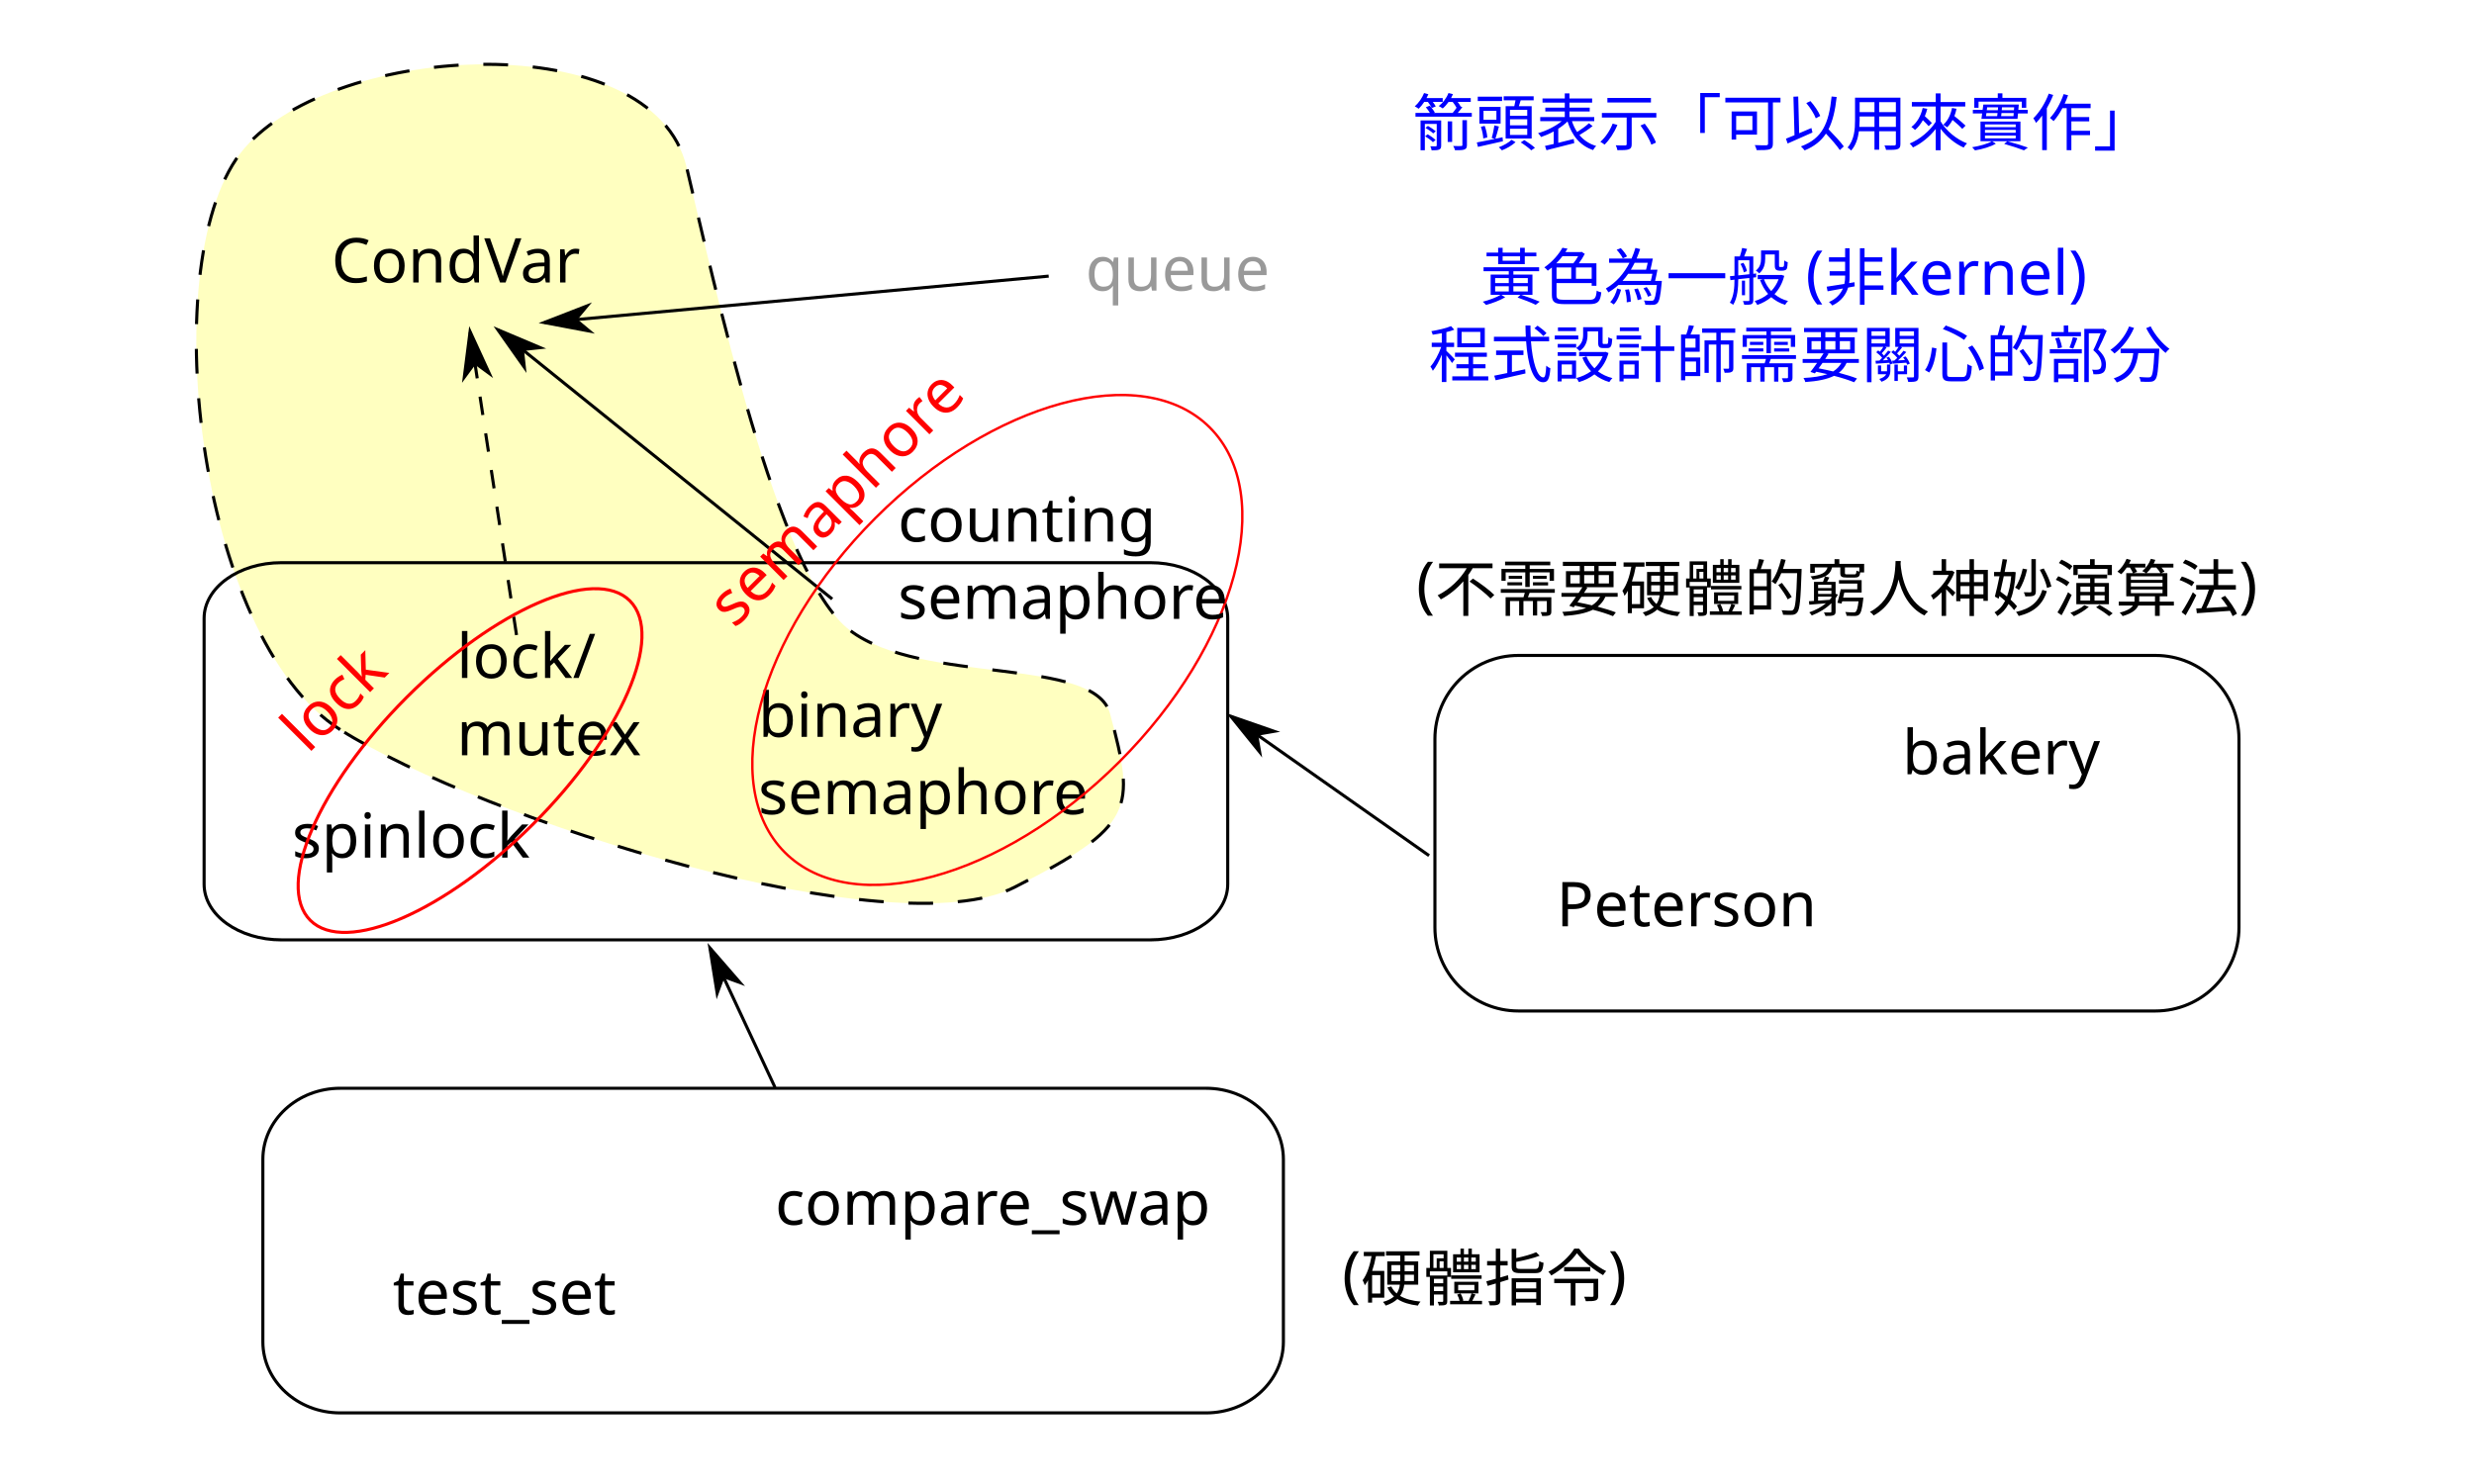
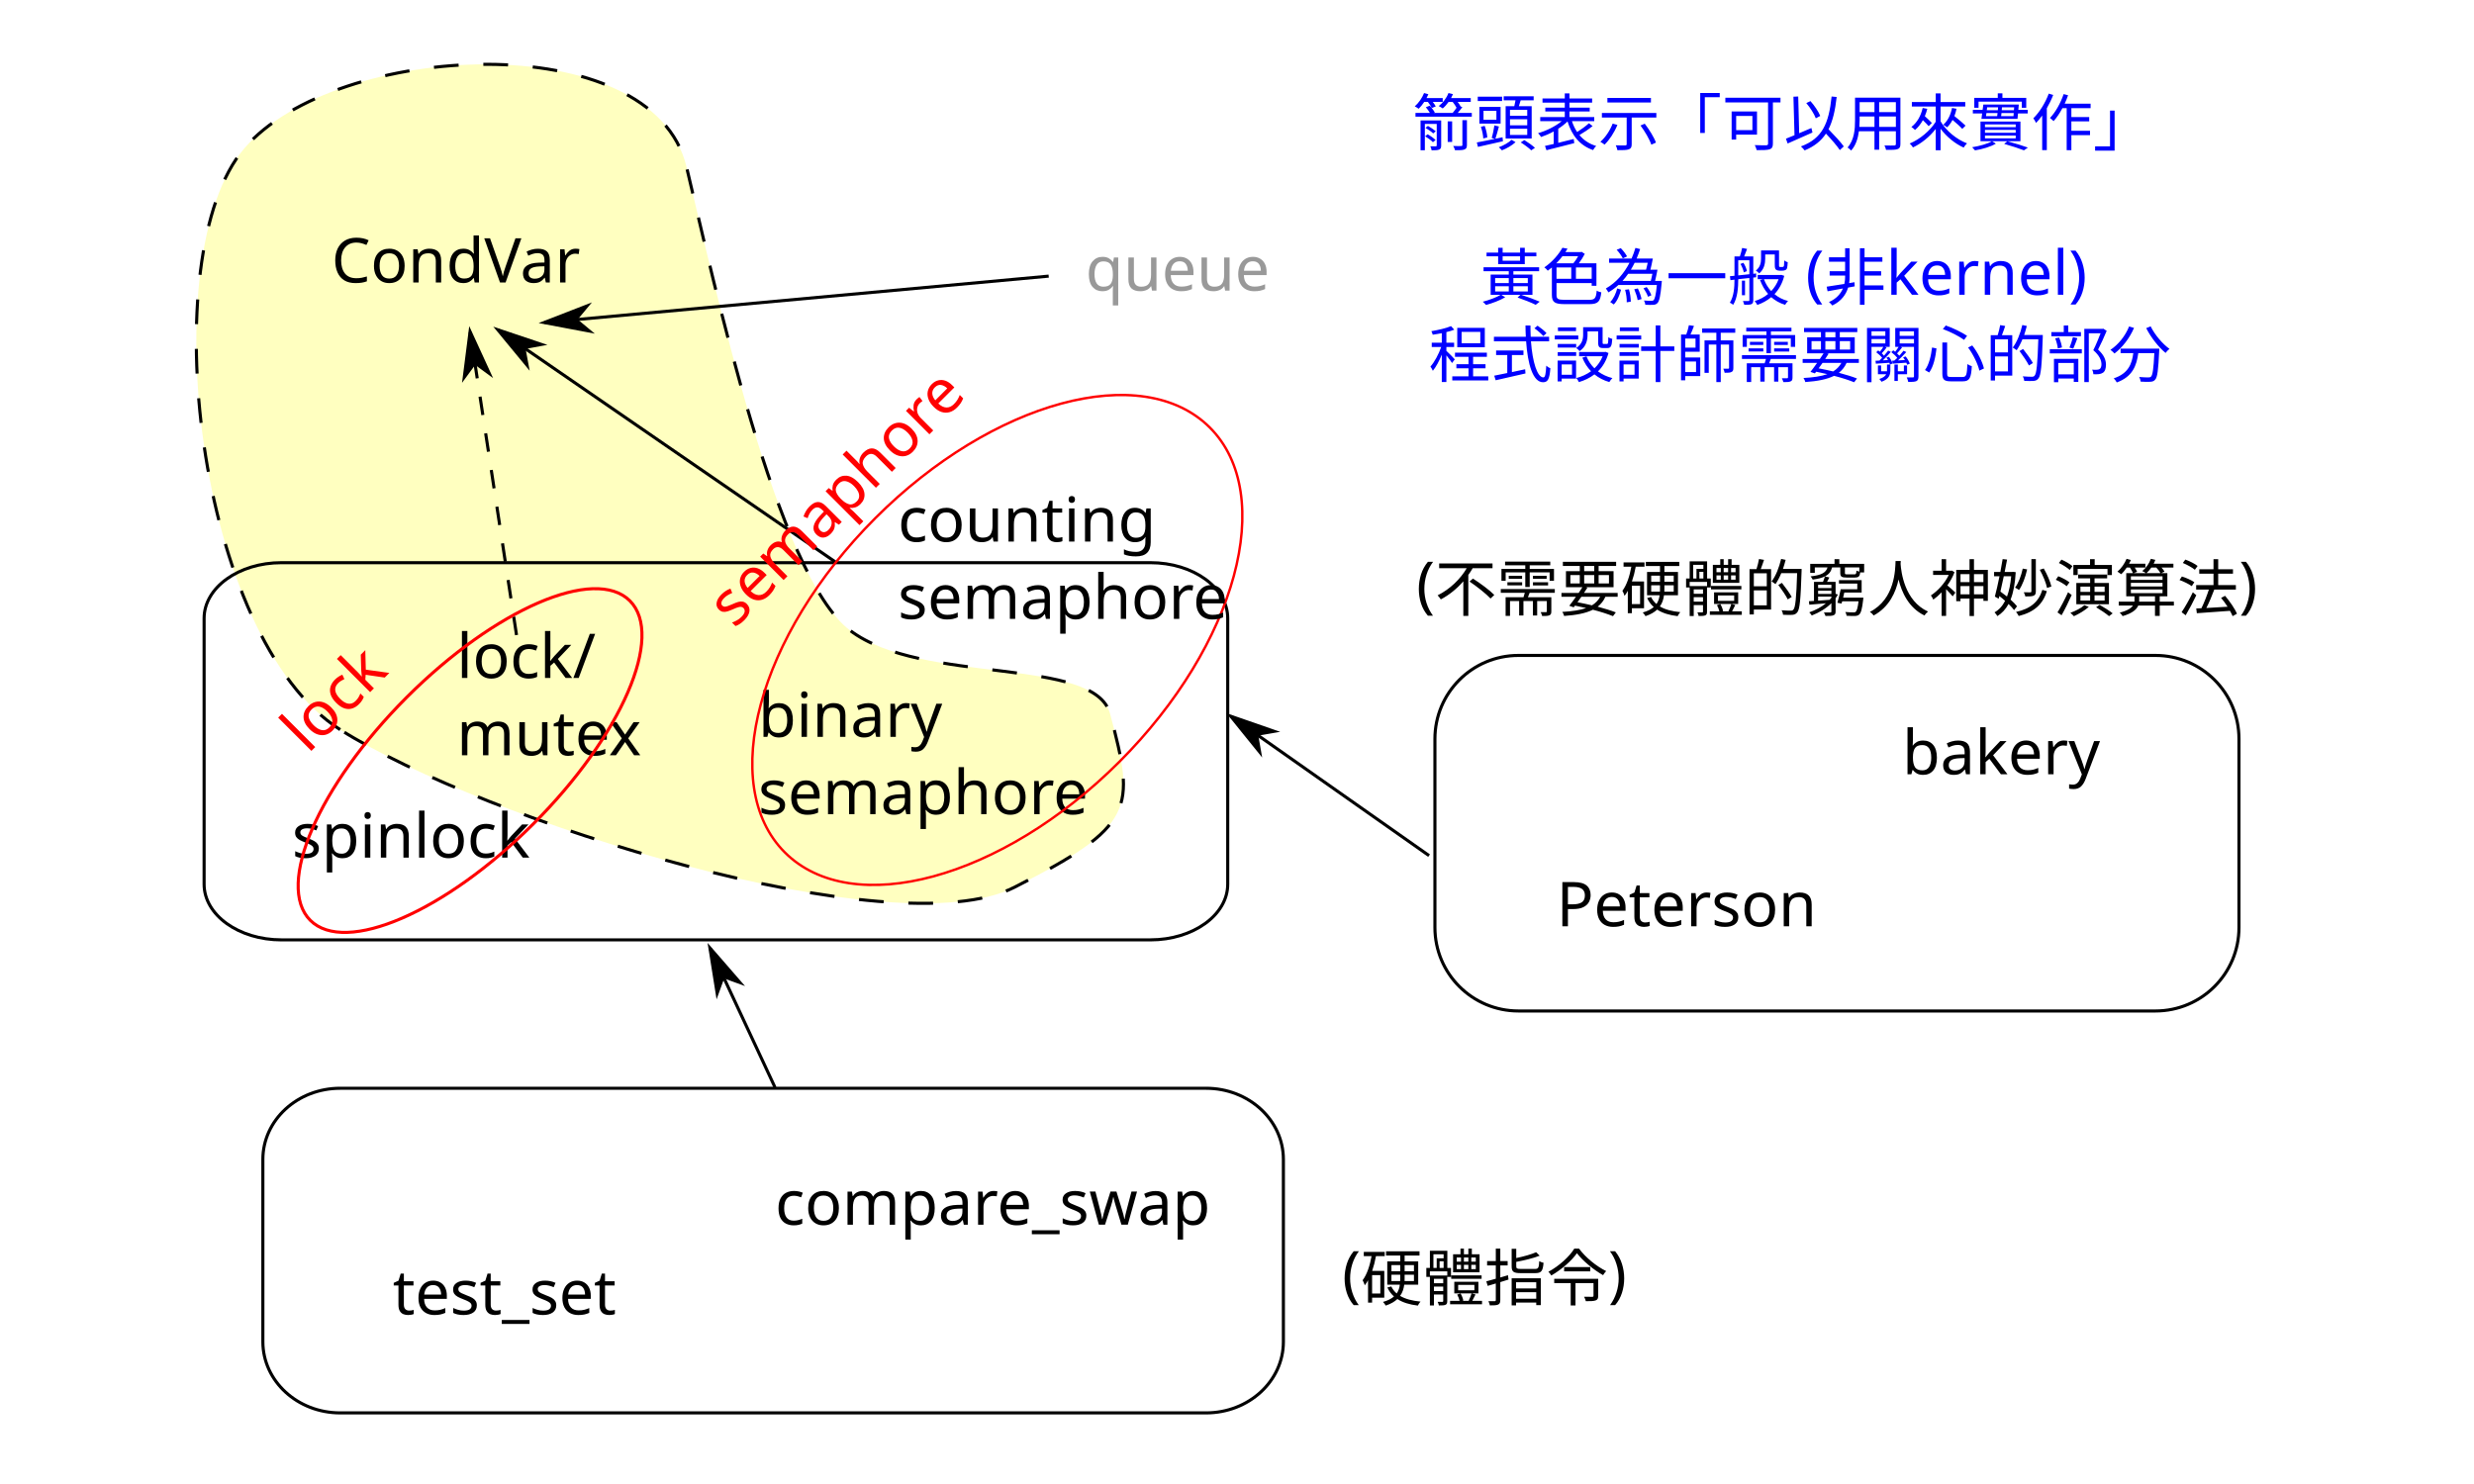
<svg xmlns="http://www.w3.org/2000/svg" width="800" height="480" viewBox="0 0 800 480" id="svg2" version="1.1">
  <defs id="defs4">
    <marker orient="auto" refY="0" refX="0" id="Arrow1Lend" style="overflow:visible">
      <path id="path4181" d="M 0,0 5,-5 -12.5,0 5,5 0,0 Z" style="fill:#000000;fill-opacity:1;fill-rule:evenodd;stroke:#000000;stroke-width:1pt;stroke-opacity:1" transform="matrix(-0.8,0,0,-0.8,-10,0)" />
    </marker>
    <marker orient="auto" refY="0" refX="0" id="Arrow1Lend-3" style="overflow:visible">
      <path id="path4181-6" d="M 0,0 5,-5 -12.5,0 5,5 0,0 Z" style="fill:#000000;fill-opacity:1;fill-rule:evenodd;stroke:#000000;stroke-width:1pt;stroke-opacity:1" transform="matrix(-0.8,0,0,-0.8,-10,0)" />
    </marker>
    <marker orient="auto" refY="0" refX="0" id="Arrow1Lend-5" style="overflow:visible">
      <path id="path4181-3" d="M 0,0 5,-5 -12.5,0 5,5 0,0 Z" style="fill:#000000;fill-opacity:1;fill-rule:evenodd;stroke:#000000;stroke-width:1pt;stroke-opacity:1" transform="matrix(-0.8,0,0,-0.8,-10,0)" />
    </marker>
    <marker orient="auto" refY="0" refX="0" id="Arrow1Lend-5-2" style="overflow:visible">
      <path id="path4181-3-9" d="M 0,0 5,-5 -12.5,0 5,5 0,0 Z" style="fill:#000000;fill-opacity:1;fill-rule:evenodd;stroke:#000000;stroke-width:1pt;stroke-opacity:1" transform="matrix(-0.8,0,0,-0.8,-10,0)" />
    </marker>
    <marker orient="auto" refY="0" refX="0" id="Arrow1Lend-5-27" style="overflow:visible">
      <path id="path4181-3-0" d="M 0,0 5,-5 -12.5,0 5,5 0,0 Z" style="fill:#000000;fill-opacity:1;fill-rule:evenodd;stroke:#000000;stroke-width:1pt;stroke-opacity:1" transform="matrix(-0.8,0,0,-0.8,-10,0)" />
    </marker>
    <marker orient="auto" refY="0" refX="0" id="Arrow1Lend-5-2-3" style="overflow:visible">
      <path id="path4181-3-9-6" d="M 0,0 5,-5 -12.5,0 5,5 0,0 Z" style="fill:#000000;fill-opacity:1;fill-rule:evenodd;stroke:#000000;stroke-width:1pt;stroke-opacity:1" transform="matrix(-0.8,0,0,-0.8,-10,0)" />
    </marker>
    <marker orient="auto" refY="0" refX="0" id="Arrow1Lend-5-2-5" style="overflow:visible">
      <path id="path4181-3-9-3" d="M 0,0 5,-5 -12.5,0 5,5 0,0 Z" style="fill:#000000;fill-opacity:1;fill-rule:evenodd;stroke:#000000;stroke-width:1pt;stroke-opacity:1" transform="matrix(-0.8,0,0,-0.8,-10,0)" />
    </marker>
  </defs>
  <g id="layer1" transform="translate(0,-572.3624)">
    <path style="fill:#ffffc0;fill-opacity:1;fill-rule:evenodd;stroke:#000000;stroke-width:1;stroke-linecap:butt;stroke-linejoin:miter;stroke-miterlimit:4;stroke-dasharray:8, 8;stroke-dashoffset:0;stroke-opacity:1" d="m 110,808.362 c -46.5,-29.5 -60.628,-153.423 -31,-188 29.628,-34.577 132.021,-39.943 143,6 9.009,37.7 29.182,131.978 52.84,149.888 23.61,17.873 79.148,8.16 84.16,27.112 8.108,30.659 8.126,36.18 -31,56 -39.126,19.82 -171.5,-21.5 -218,-51 z" id="path4868" />
    <text xml:space="preserve" style="font-style:normal;font-weight:normal;font-size:20px;line-height:125%;font-family:sans-serif;letter-spacing:0px;word-spacing:0px;fill:#000000;fill-opacity:1;stroke:none;stroke-width:1px;stroke-linecap:butt;stroke-linejoin:miter;stroke-opacity:1" x="-380" y="998.077" id="text3336">
      <tspan id="tspan3338" x="-380" y="998.077" />
    </text>
    <text xml:space="preserve" style="font-style:normal;font-weight:normal;font-size:20px;line-height:125%;font-family:sans-serif;letter-spacing:0px;word-spacing:0px;fill:#000000;fill-opacity:1;stroke:none;stroke-width:1px;stroke-linecap:butt;stroke-linejoin:miter;stroke-opacity:1" x="127.002" y="997.504" id="text3340">
      <tspan id="tspan3342" x="127.002" y="997.504">test_set</tspan>
    </text>
    <text xml:space="preserve" style="font-style:normal;font-weight:normal;font-size:20px;line-height:125%;font-family:sans-serif;letter-spacing:0px;word-spacing:0px;fill:#000000;fill-opacity:1;stroke:none;stroke-width:1px;stroke-linecap:butt;stroke-linejoin:miter;stroke-opacity:1" x="250.653" y="968.501" id="text3344">
      <tspan id="tspan3346" x="250.653" y="968.501">compare_swap</tspan>
    </text>
    <text xml:space="preserve" style="font-style:normal;font-weight:normal;font-size:20px;line-height:125%;font-family:sans-serif;letter-spacing:0px;word-spacing:0px;fill:#000000;fill-opacity:1;stroke:none;stroke-width:1px;stroke-linecap:butt;stroke-linejoin:miter;stroke-opacity:1;" x="94.413" y="849.76" id="text3348">
      <tspan id="tspan3350" x="94.413" y="849.76">spinlock</tspan>
    </text>
    <text xml:space="preserve" style="font-style:normal;font-weight:normal;font-size:20px;line-height:125%;font-family:sans-serif;letter-spacing:0px;word-spacing:0px;fill:#000000;fill-opacity:1;stroke:none;stroke-width:1px;stroke-linecap:butt;stroke-linejoin:miter;stroke-opacity:1" x="147.671" y="791.657" id="text3352">
      <tspan x="147.671" y="791.657" id="tspan5142">lock/</tspan>
      <tspan x="147.671" y="816.657" id="tspan5146">mutex</tspan>
    </text>
    <text xml:space="preserve" style="font-style:normal;font-weight:normal;font-size:20px;line-height:125%;font-family:sans-serif;letter-spacing:0px;word-spacing:0px;fill:#000000;fill-opacity:1;stroke:none;stroke-width:1px;stroke-linecap:butt;stroke-linejoin:miter;stroke-opacity:1" x="503.272" y="871.967" id="text3356">
      <tspan id="tspan3358" x="503.272" y="871.967">Peterson</tspan>
    </text>
    <text xml:space="preserve" style="font-style:normal;font-weight:normal;font-size:20px;line-height:125%;font-family:sans-serif;letter-spacing:0px;word-spacing:0px;fill:#000000;fill-opacity:1;stroke:none;stroke-width:1px;stroke-linecap:butt;stroke-linejoin:miter;stroke-opacity:1" x="615.116" y="822.795" id="text3360">
      <tspan id="tspan3362" x="615.116" y="822.795">bakery</tspan>
    </text>
    <text xml:space="preserve" style="font-style:normal;font-weight:normal;font-size:20px;line-height:125%;font-family:sans-serif;letter-spacing:0px;word-spacing:0px;fill:#000000;fill-opacity:1;stroke:none;stroke-width:1px;stroke-linecap:butt;stroke-linejoin:miter;stroke-opacity:1" x="245.185" y="810.701" id="text3364">
      <tspan x="245.185" y="810.701" id="tspan3383">binary</tspan>
      <tspan x="245.185" y="835.701" id="tspan4227">semaphore</tspan>
    </text>
    <text xml:space="preserve" style="font-style:normal;font-weight:normal;font-size:20px;line-height:125%;font-family:sans-serif;letter-spacing:0px;word-spacing:0px;fill:#000000;fill-opacity:1;stroke:none;stroke-width:1px;stroke-linecap:butt;stroke-linejoin:miter;stroke-opacity:1" x="107.188" y="663.727" id="text3368">
      <tspan id="tspan3370" x="107.188" y="663.727">CondVar</tspan>
    </text>
    <path style="fill:none;fill-rule:evenodd;stroke:#000000;stroke-width:1px;stroke-linecap:butt;stroke-linejoin:miter;stroke-opacity:1;marker-end:url(#Arrow1Lend-5)" d="m 250.621,924.105 -21,-45" id="path3372-5" />
    <rect id="rect4639" width="331" height="122" x="66" y="754.362" style="fill:none;fill-opacity:1;stroke:#000000;stroke-opacity:1" ry="18" rx="25" />
    <rect style="fill:none;fill-opacity:1;stroke:#000000;stroke-opacity:1" id="rect4647" width="330" height="105" x="85" y="924.362" ry="23" rx="25" />
    <rect style="fill:none;fill-opacity:1;stroke:#000000;stroke-opacity:1" id="rect4649" width="260" height="115" x="464" y="784.362" ry="27" rx="27" />
-     <path style="fill:none;fill-rule:evenodd;stroke:#000000;stroke-width:1px;stroke-linecap:butt;stroke-linejoin:miter;stroke-opacity:1;marker-end:url(#Arrow1Lend-5-2)" d="m 269.106,766.115 -108,-87" id="path3372-5-1" />
+     <path style="fill:none;fill-rule:evenodd;stroke:#000000;stroke-width:1px;stroke-linecap:butt;stroke-linejoin:miter;stroke-opacity:1;marker-end:url(#Arrow1Lend-5-2)" d="m 270.106,754.115 -109,-75" id="path3372-5-1" />
    <path style="fill:none;fill-rule:evenodd;stroke:#000000;stroke-width:1px;stroke-linecap:butt;stroke-linejoin:miter;stroke-opacity:1;marker-end:url(#Arrow1Lend-5-27)" d="m 462.106,849.115 -64,-45" id="path3372-5-9" />
    <text xml:space="preserve" style="font-style:normal;font-weight:normal;font-size:20px;line-height:125%;font-family:sans-serif;letter-spacing:0px;word-spacing:0px;fill:#000000;fill-opacity:1;stroke:none;stroke-width:1px;stroke-linecap:butt;stroke-linejoin:miter;stroke-opacity:1" x="434" y="991.362" id="text5326">
      <tspan id="tspan5328" x="434" y="991.362">(硬體指令)</tspan>
    </text>
    <text xml:space="preserve" style="font-style:normal;font-weight:normal;font-size:20px;line-height:125%;font-family:sans-serif;letter-spacing:0px;word-spacing:0px;fill:#000000;fill-opacity:1;stroke:none;stroke-width:1px;stroke-linecap:butt;stroke-linejoin:miter;stroke-opacity:1" x="458" y="768.362" id="text5330">
      <tspan id="tspan5332" x="458" y="768.362">(不需要硬體的窮人神妙演算法)</tspan>
    </text>
    <text xml:space="preserve" style="font-style:normal;font-weight:normal;font-size:20px;line-height:125%;font-family:sans-serif;text-align:center;letter-spacing:0px;word-spacing:0px;text-anchor:middle;fill:#0000ff;fill-opacity:1;stroke:none;stroke-width:1px;stroke-linecap:butt;stroke-linejoin:miter;stroke-opacity:1" x="594.99" y="619.362" id="text5338">
      <tspan x="594.99" y="619.362" id="tspan5342">箭頭表示「可以用來實作」</tspan>
      <tspan x="594.99" y="644.362" id="tspan5002" />
      <tspan x="594.99" y="669.362" id="tspan4992">黃色為一般 (非kernel)</tspan>
      <tspan x="594.99" y="694.362" id="tspan4994">程式設計師需要關心的部分</tspan>
    </text>
    <path style="fill:none;fill-rule:evenodd;stroke:#000000;stroke-width:1;stroke-linecap:butt;stroke-linejoin:miter;stroke-miterlimit:4;stroke-dasharray:6, 6;stroke-dashoffset:0;stroke-opacity:1;marker-end:url(#Arrow1Lend-5-2-3)" d="m 167.027,777.766 -15,-98" id="path3372-5-1-7" />
    <text xml:space="preserve" style="font-style:normal;font-weight:normal;font-size:20px;line-height:125%;font-family:sans-serif;letter-spacing:0px;word-spacing:0px;fill:#999999;fill-opacity:1;stroke:none;stroke-width:1px;stroke-linecap:butt;stroke-linejoin:miter;stroke-opacity:1;" x="351" y="666.362" id="text3398">
      <tspan id="tspan3400" x="351" y="666.362">queue</tspan>
    </text>
    <ellipse style="fill:none;fill-opacity:1;stroke:#ff0000;stroke-width:1;stroke-miterlimit:4;stroke-dasharray:none;stroke-opacity:1" id="path3383" cx="-471.189" cy="686.15" rx="73.071" ry="28.95" transform="matrix(0.7071068,-0.7071068,0.7071068,0.7071068,0,0)" />
    <text xml:space="preserve" style="font-style:normal;font-weight:normal;font-size:20px;line-height:125%;font-family:sans-serif;letter-spacing:0px;word-spacing:0px;fill:#ff0000;fill-opacity:1;stroke:none;stroke-width:1px;stroke-linecap:butt;stroke-linejoin:miter;stroke-opacity:1" x="-506.956" y="647.661" id="text4221" transform="matrix(0.7071068,-0.7071068,0.7071068,0.7071068,0,0)">
      <tspan id="tspan4223" x="-506.956" y="647.661">lock</tspan>
    </text>
    <ellipse style="fill:none;fill-opacity:1;stroke:#ff0000;stroke-width:0.787;stroke-miterlimit:4;stroke-dasharray:none;stroke-opacity:1" id="path4225" transform="matrix(0.7071068,-0.7071068,0.7071068,0.7071068,0,0)" ry="55.763" rx="97.173" cy="779.134" cx="-323.051" />
    <text xml:space="preserve" style="font-style:normal;font-weight:normal;font-size:20px;line-height:125%;font-family:sans-serif;letter-spacing:0px;word-spacing:0px;fill:#000000;fill-opacity:1;stroke:none;stroke-width:1px;stroke-linecap:butt;stroke-linejoin:miter;stroke-opacity:1" x="290.343" y="747.532" id="text3364-3">
      <tspan x="290.343" y="747.532" id="tspan3383-6">counting</tspan>
      <tspan x="290.343" y="772.532" id="tspan4227-7">semaphore</tspan>
    </text>
    <text xml:space="preserve" style="font-style:normal;font-weight:normal;font-size:20px;line-height:125%;font-family:sans-serif;letter-spacing:0px;word-spacing:0px;fill:#ff0000;fill-opacity:1;stroke:none;stroke-width:1px;stroke-linecap:butt;stroke-linejoin:miter;stroke-opacity:1" x="-380.779" y="716.559" id="text4996" transform="matrix(0.7071068,-0.7071068,0.7071068,0.7071068,0,0)">
      <tspan id="tspan4998" x="-380.779" y="716.559">semaphore</tspan>
    </text>
    <path style="fill:none;fill-rule:evenodd;stroke:#000000;stroke-width:1px;stroke-linecap:butt;stroke-linejoin:miter;stroke-opacity:1;marker-end:url(#Arrow1Lend-5-2-5)" d="m 339.106,661.675 -163,15" id="path3372-5-1-5" />
  </g>
</svg>
